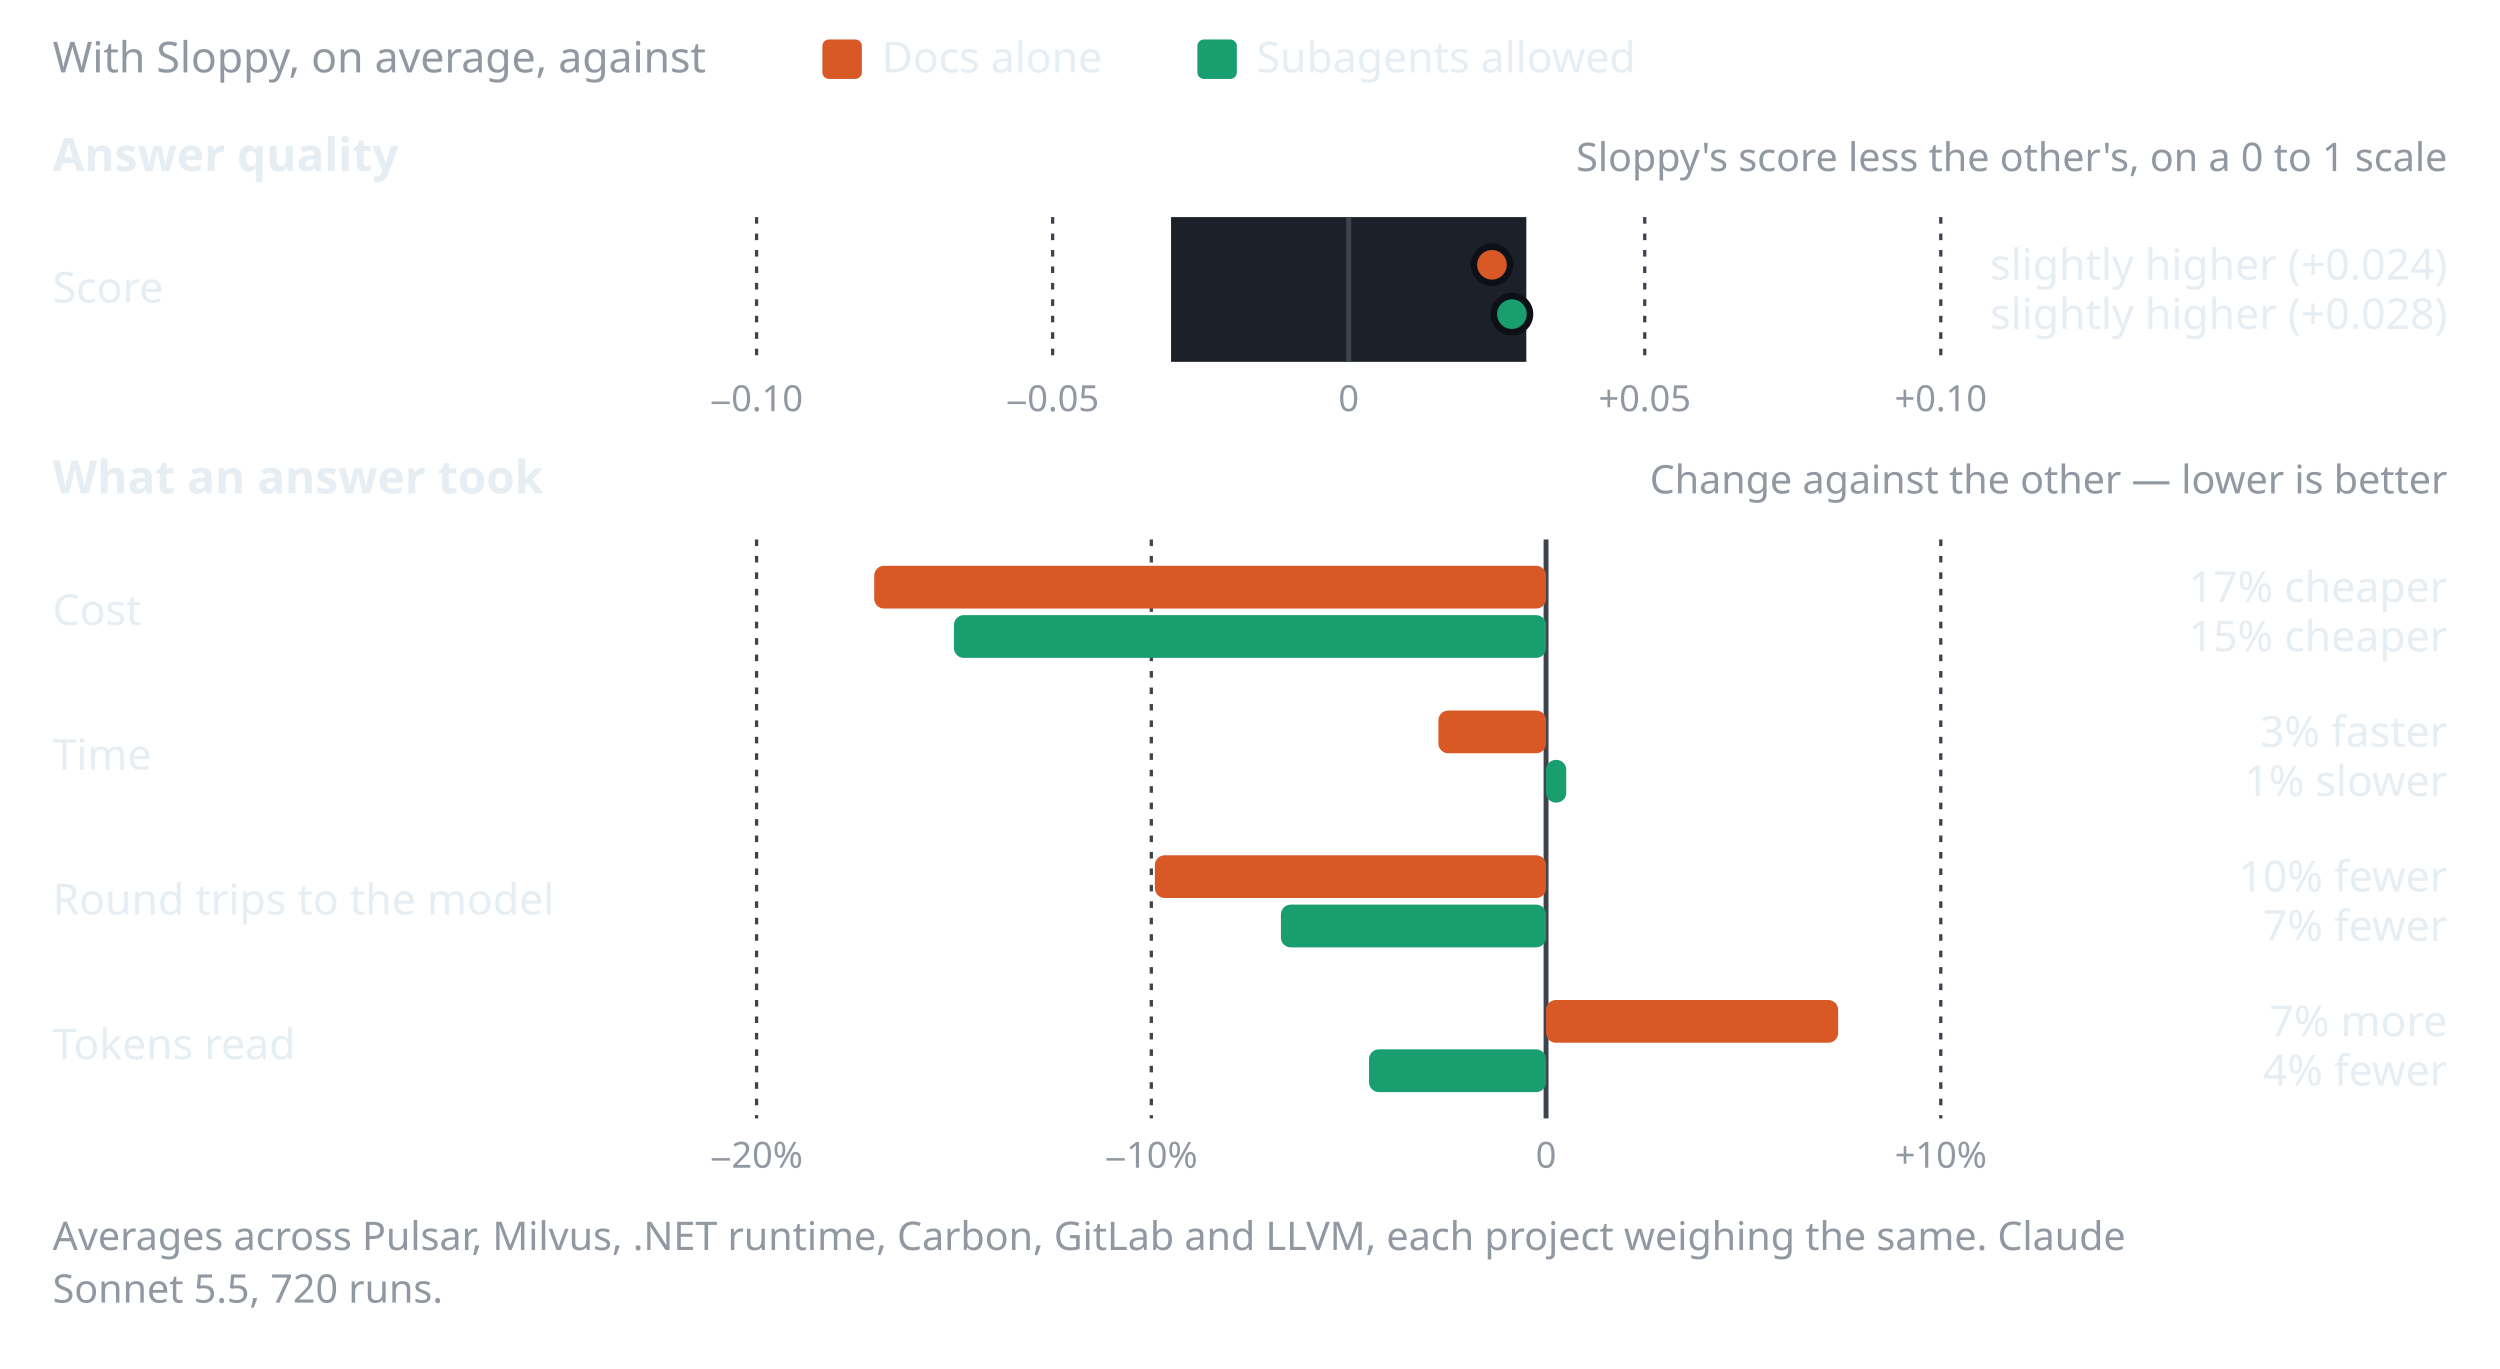
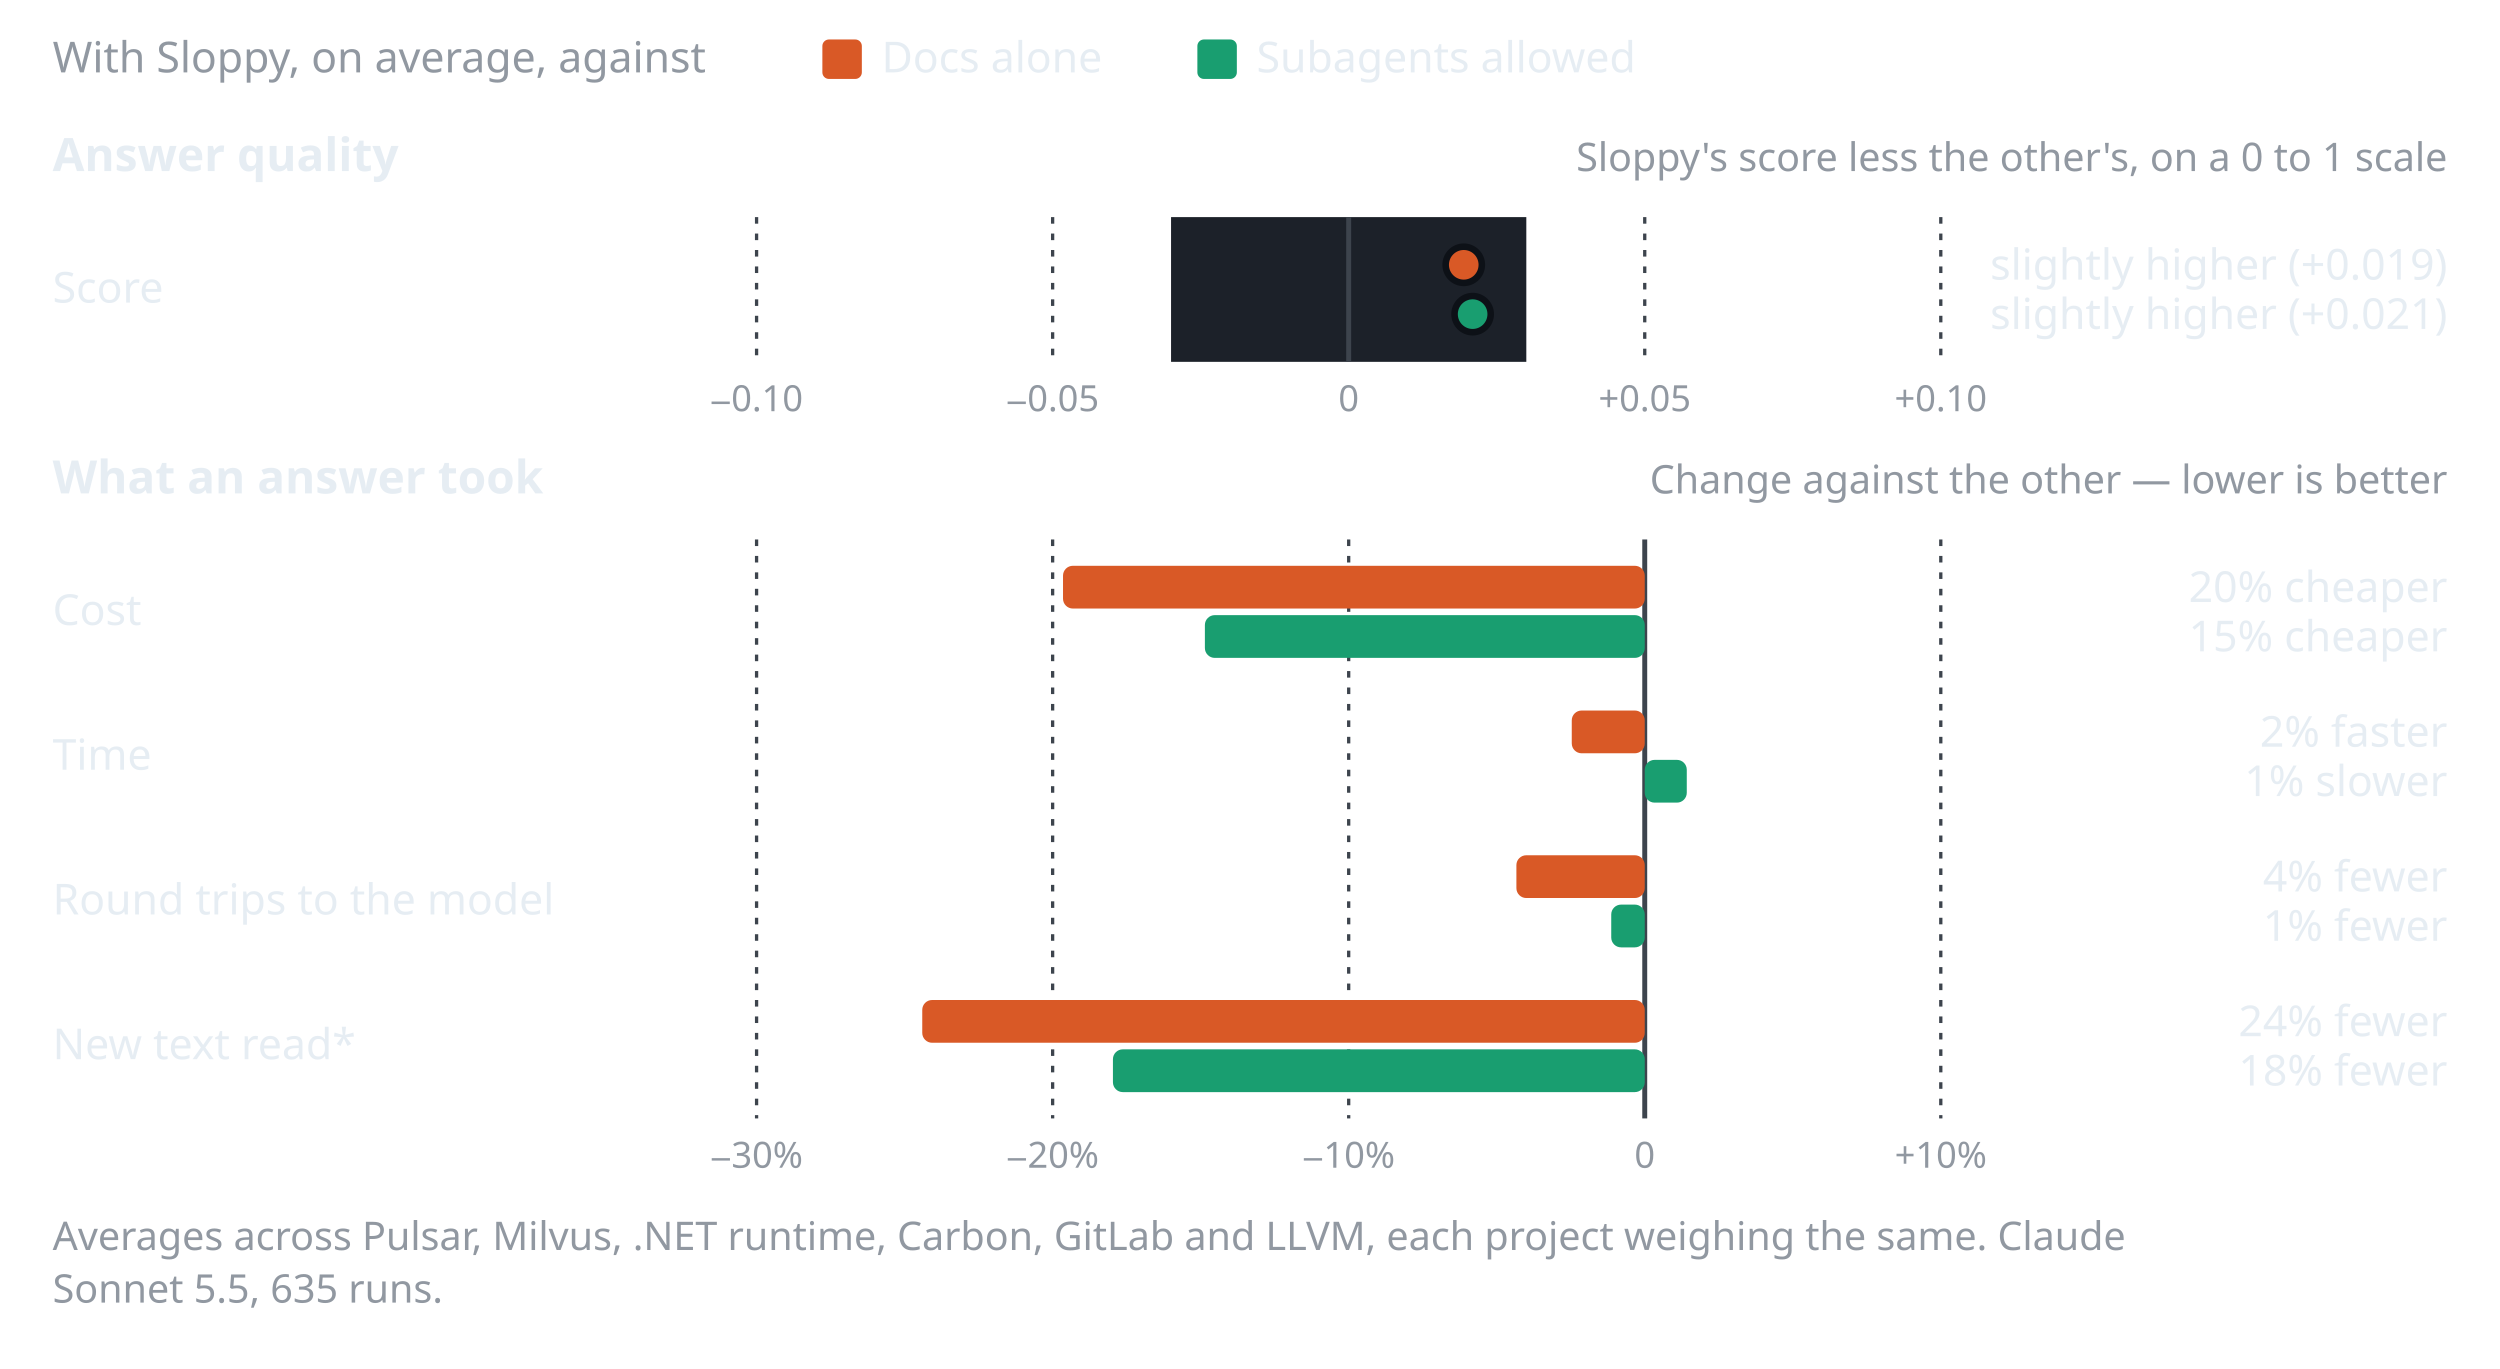
<svg xmlns="http://www.w3.org/2000/svg" width="760" height="416" viewBox="0 0 760 416" font-family="-apple-system, BlinkMacSystemFont, 'Segoe UI', 'Noto Sans', Helvetica, Arial, sans-serif" font-size="13" role="img" aria-label="Sloppy against the docs alone and against subagents, on the large projects">
  <text x="16" y="22" fill="#9198a1">With Sloppy, on average, against</text>
  <rect x="250" y="12" width="12" height="12" rx="2" fill="#d95926" />
  <text x="268" y="22" fill="#e6edf3">Docs alone</text>
  <rect x="364" y="12" width="12" height="12" rx="2" fill="#199e70" />
  <text x="382" y="22" fill="#e6edf3">Subagents allowed</text>
  <text x="16" y="52" fill="#e6edf3" font-weight="600" font-size="14">Answer quality</text>
  <text x="744" y="52" fill="#9198a1" text-anchor="end" font-size="12">Sloppy's score less the other's, on a 0 to 1 scale</text>
  <rect x="356" y="66" width="108" height="44" fill="#1c2129" />
  <line x1="230" x2="230" y1="66" y2="110" stroke="#3d444d" stroke-width="1" stroke-dasharray="2 3" />
  <text x="230" y="125" fill="#9198a1" text-anchor="middle" font-size="11">−0.10</text>
  <line x1="320" x2="320" y1="66" y2="110" stroke="#3d444d" stroke-width="1" stroke-dasharray="2 3" />
  <text x="320" y="125" fill="#9198a1" text-anchor="middle" font-size="11">−0.05</text>
  <line x1="410" x2="410" y1="66" y2="110" stroke="#3d444d" stroke-width="1.5" />
  <text x="410" y="125" fill="#9198a1" text-anchor="middle" font-size="11">0</text>
  <line x1="500" x2="500" y1="66" y2="110" stroke="#3d444d" stroke-width="1" stroke-dasharray="2 3" />
  <text x="500" y="125" fill="#9198a1" text-anchor="middle" font-size="11">+0.05</text>
  <line x1="590" x2="590" y1="66" y2="110" stroke="#3d444d" stroke-width="1" stroke-dasharray="2 3" />
  <text x="590" y="125" fill="#9198a1" text-anchor="middle" font-size="11">+0.10</text>
  <text x="16" y="92" fill="#e6edf3">Score</text>
-   <circle cx="453.56" cy="80.5" r="5.5" fill="#d95926" stroke="#0d1117" stroke-width="2" />
-   <text x="744" y="85" fill="#e6edf3" text-anchor="end" font-variant-numeric="tabular-nums">slightly higher (+0.024)</text>
-   <circle cx="459.62" cy="95.5" r="5.5" fill="#199e70" stroke="#0d1117" stroke-width="2" />
-   <text x="744" y="100" fill="#e6edf3" text-anchor="end" font-variant-numeric="tabular-nums">slightly higher (+0.028)</text>
+   <circle cx="444.98" cy="80.5" r="5.5" fill="#d95926" stroke="#0d1117" stroke-width="2" />
+   <text x="744" y="85" fill="#e6edf3" text-anchor="end" font-variant-numeric="tabular-nums">slightly higher (+0.019)</text>
+   <circle cx="447.68" cy="95.5" r="5.5" fill="#199e70" stroke="#0d1117" stroke-width="2" />
+   <text x="744" y="100" fill="#e6edf3" text-anchor="end" font-variant-numeric="tabular-nums">slightly higher (+0.021)</text>
  <text x="16" y="150" fill="#e6edf3" font-weight="600" font-size="14">What an answer took</text>
  <text x="744" y="150" fill="#9198a1" text-anchor="end" font-size="12">Change against the other — lower is better</text>
  <line x1="230" x2="230" y1="164" y2="340" stroke="#3d444d" stroke-width="1" stroke-dasharray="2 3" />
-   <text x="230" y="355" fill="#9198a1" text-anchor="middle" font-size="11">−20%</text>
-   <line x1="350" x2="350" y1="164" y2="340" stroke="#3d444d" stroke-width="1" stroke-dasharray="2 3" />
-   <text x="350" y="355" fill="#9198a1" text-anchor="middle" font-size="11">−10%</text>
-   <line x1="470" x2="470" y1="164" y2="340" stroke="#3d444d" stroke-width="1.5" />
-   <text x="470" y="355" fill="#9198a1" text-anchor="middle" font-size="11">0</text>
+   <text x="230" y="355" fill="#9198a1" text-anchor="middle" font-size="11">−30%</text>
+   <line x1="320" x2="320" y1="164" y2="340" stroke="#3d444d" stroke-width="1" stroke-dasharray="2 3" />
+   <text x="320" y="355" fill="#9198a1" text-anchor="middle" font-size="11">−20%</text>
+   <line x1="410" x2="410" y1="164" y2="340" stroke="#3d444d" stroke-width="1" stroke-dasharray="2 3" />
+   <text x="410" y="355" fill="#9198a1" text-anchor="middle" font-size="11">−10%</text>
+   <line x1="500" x2="500" y1="164" y2="340" stroke="#3d444d" stroke-width="1.5" />
+   <text x="500" y="355" fill="#9198a1" text-anchor="middle" font-size="11">0</text>
  <line x1="590" x2="590" y1="164" y2="340" stroke="#3d444d" stroke-width="1" stroke-dasharray="2 3" />
  <text x="590" y="355" fill="#9198a1" text-anchor="middle" font-size="11">+10%</text>
  <text x="16" y="190" fill="#e6edf3">Cost</text>
-   <rect x="265.758" y="172" width="204.242" height="13" rx="3" fill="#d95926" />
-   <text x="744" y="183" fill="#e6edf3" text-anchor="end" font-variant-numeric="tabular-nums">17% cheaper</text>
-   <rect x="289.994" y="187" width="180.006" height="13" rx="3" fill="#199e70" />
+   <rect x="323.156" y="172" width="176.844" height="13" rx="3" fill="#d95926" />
+   <text x="744" y="183" fill="#e6edf3" text-anchor="end" font-variant-numeric="tabular-nums">20% cheaper</text>
+   <rect x="366.286" y="187" width="133.714" height="13" rx="3" fill="#199e70" />
  <text x="744" y="198" fill="#e6edf3" text-anchor="end" font-variant-numeric="tabular-nums">15% cheaper</text>
  <text x="16" y="234" fill="#e6edf3">Time</text>
-   <rect x="437.271" y="216" width="32.729" height="13" rx="3" fill="#d95926" />
-   <text x="744" y="227" fill="#e6edf3" text-anchor="end" font-variant-numeric="tabular-nums">3% faster</text>
-   <rect x="470" y="231" width="6.141" height="13" rx="3" fill="#199e70" />
+   <rect x="477.816" y="216" width="22.184" height="13" rx="3" fill="#d95926" />
+   <text x="744" y="227" fill="#e6edf3" text-anchor="end" font-variant-numeric="tabular-nums">2% faster</text>
+   <rect x="500" y="231" width="12.78" height="13" rx="3" fill="#199e70" />
  <text x="744" y="242" fill="#e6edf3" text-anchor="end" font-variant-numeric="tabular-nums">1% slower</text>
  <text x="16" y="278" fill="#e6edf3">Round trips to the model</text>
-   <rect x="351.074" y="260" width="118.926" height="13" rx="3" fill="#d95926" />
-   <text x="744" y="271" fill="#e6edf3" text-anchor="end" font-variant-numeric="tabular-nums">10% fewer</text>
-   <rect x="389.389" y="275" width="80.611" height="13" rx="3" fill="#199e70" />
-   <text x="744" y="286" fill="#e6edf3" text-anchor="end" font-variant-numeric="tabular-nums">7% fewer</text>
-   <text x="16" y="322" fill="#e6edf3">Tokens read</text>
-   <rect x="470" y="304" width="88.806" height="13" rx="3" fill="#d95926" />
-   <text x="744" y="315" fill="#e6edf3" text-anchor="end" font-variant-numeric="tabular-nums">7% more</text>
-   <rect x="416.182" y="319" width="53.818" height="13" rx="3" fill="#199e70" />
-   <text x="744" y="330" fill="#e6edf3" text-anchor="end" font-variant-numeric="tabular-nums">4% fewer</text>
+   <rect x="460.984" y="260" width="39.016" height="13" rx="3" fill="#d95926" />
+   <text x="744" y="271" fill="#e6edf3" text-anchor="end" font-variant-numeric="tabular-nums">4% fewer</text>
+   <rect x="489.815" y="275" width="10.185" height="13" rx="3" fill="#199e70" />
+   <text x="744" y="286" fill="#e6edf3" text-anchor="end" font-variant-numeric="tabular-nums">1% fewer</text>
+   <text x="16" y="322" fill="#e6edf3">New text read*</text>
+   <rect x="280.365" y="304" width="219.635" height="13" rx="3" fill="#d95926" />
+   <text x="744" y="315" fill="#e6edf3" text-anchor="end" font-variant-numeric="tabular-nums">24% fewer</text>
+   <rect x="338.331" y="319" width="161.669" height="13" rx="3" fill="#199e70" />
+   <text x="744" y="330" fill="#e6edf3" text-anchor="end" font-variant-numeric="tabular-nums">18% fewer</text>
  <text x="16" y="380" fill="#9198a1" font-size="12">Averages across Pulsar, Milvus, .NET runtime, Carbon, GitLab and LLVM, each project weighing the same. Claude</text>
-   <text x="16" y="396" fill="#9198a1" font-size="12">Sonnet 5.5, 720 runs.</text>
+   <text x="16" y="396" fill="#9198a1" font-size="12">Sonnet 5.5, 635 runs.</text>
</svg>
